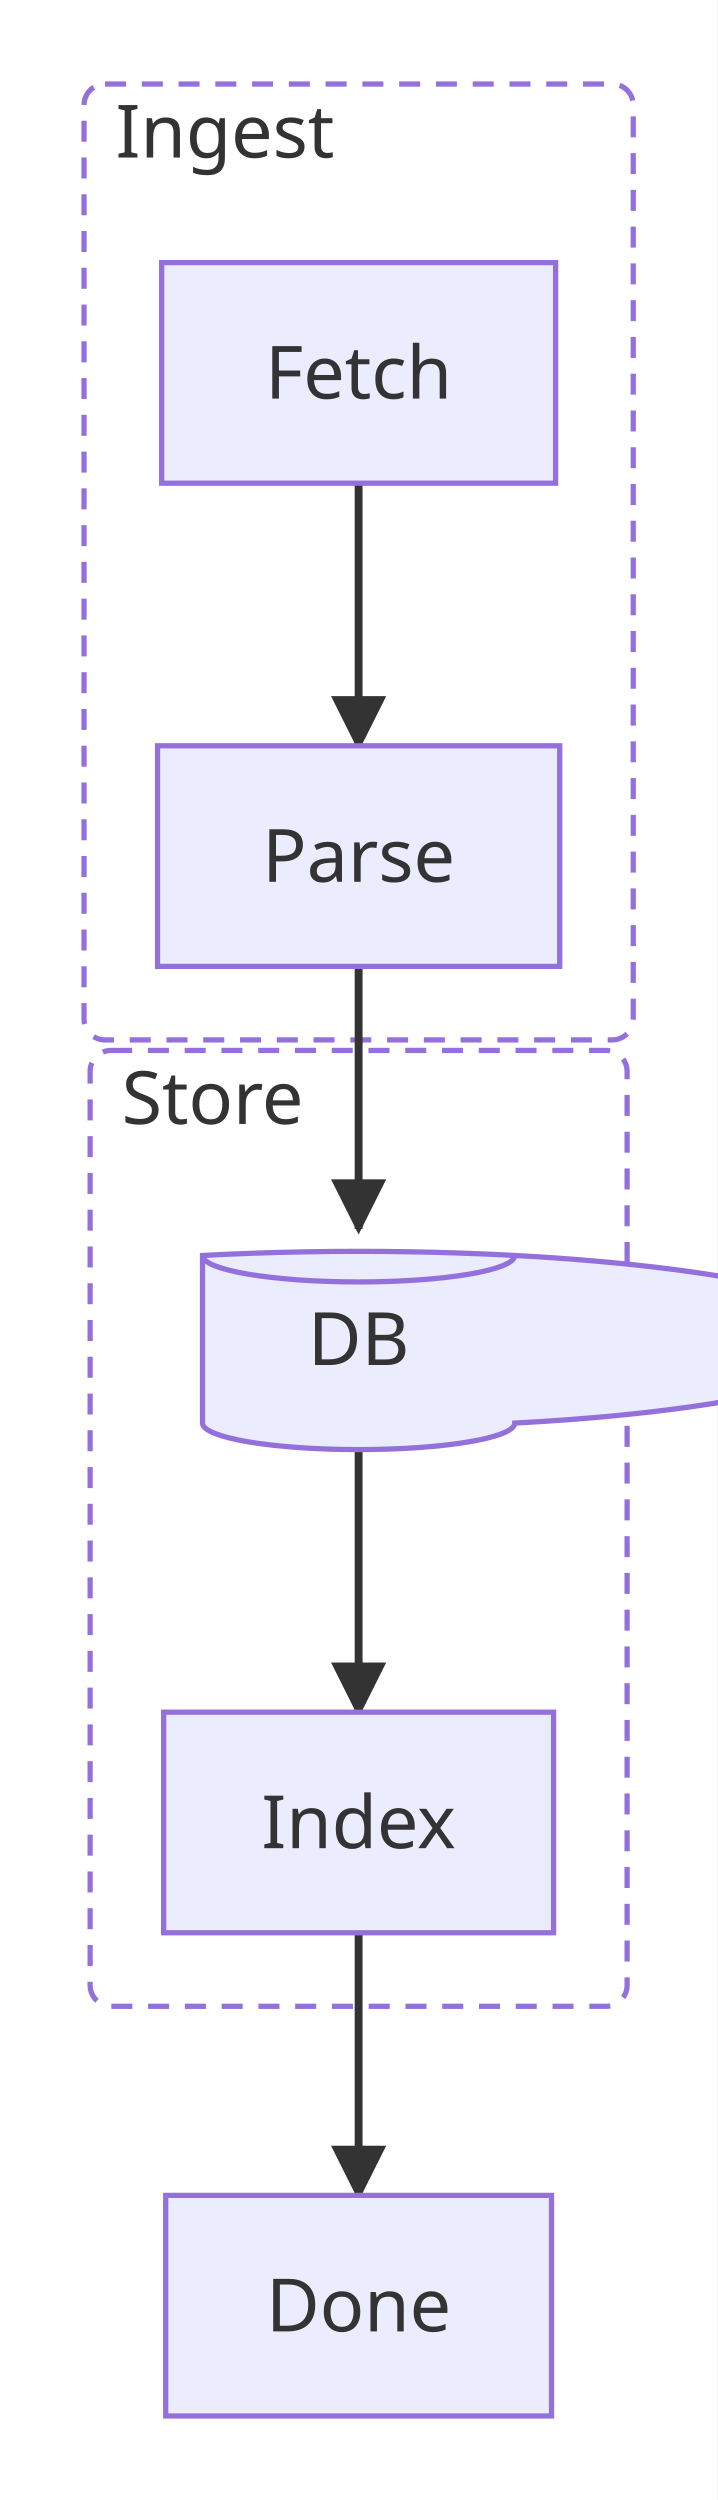
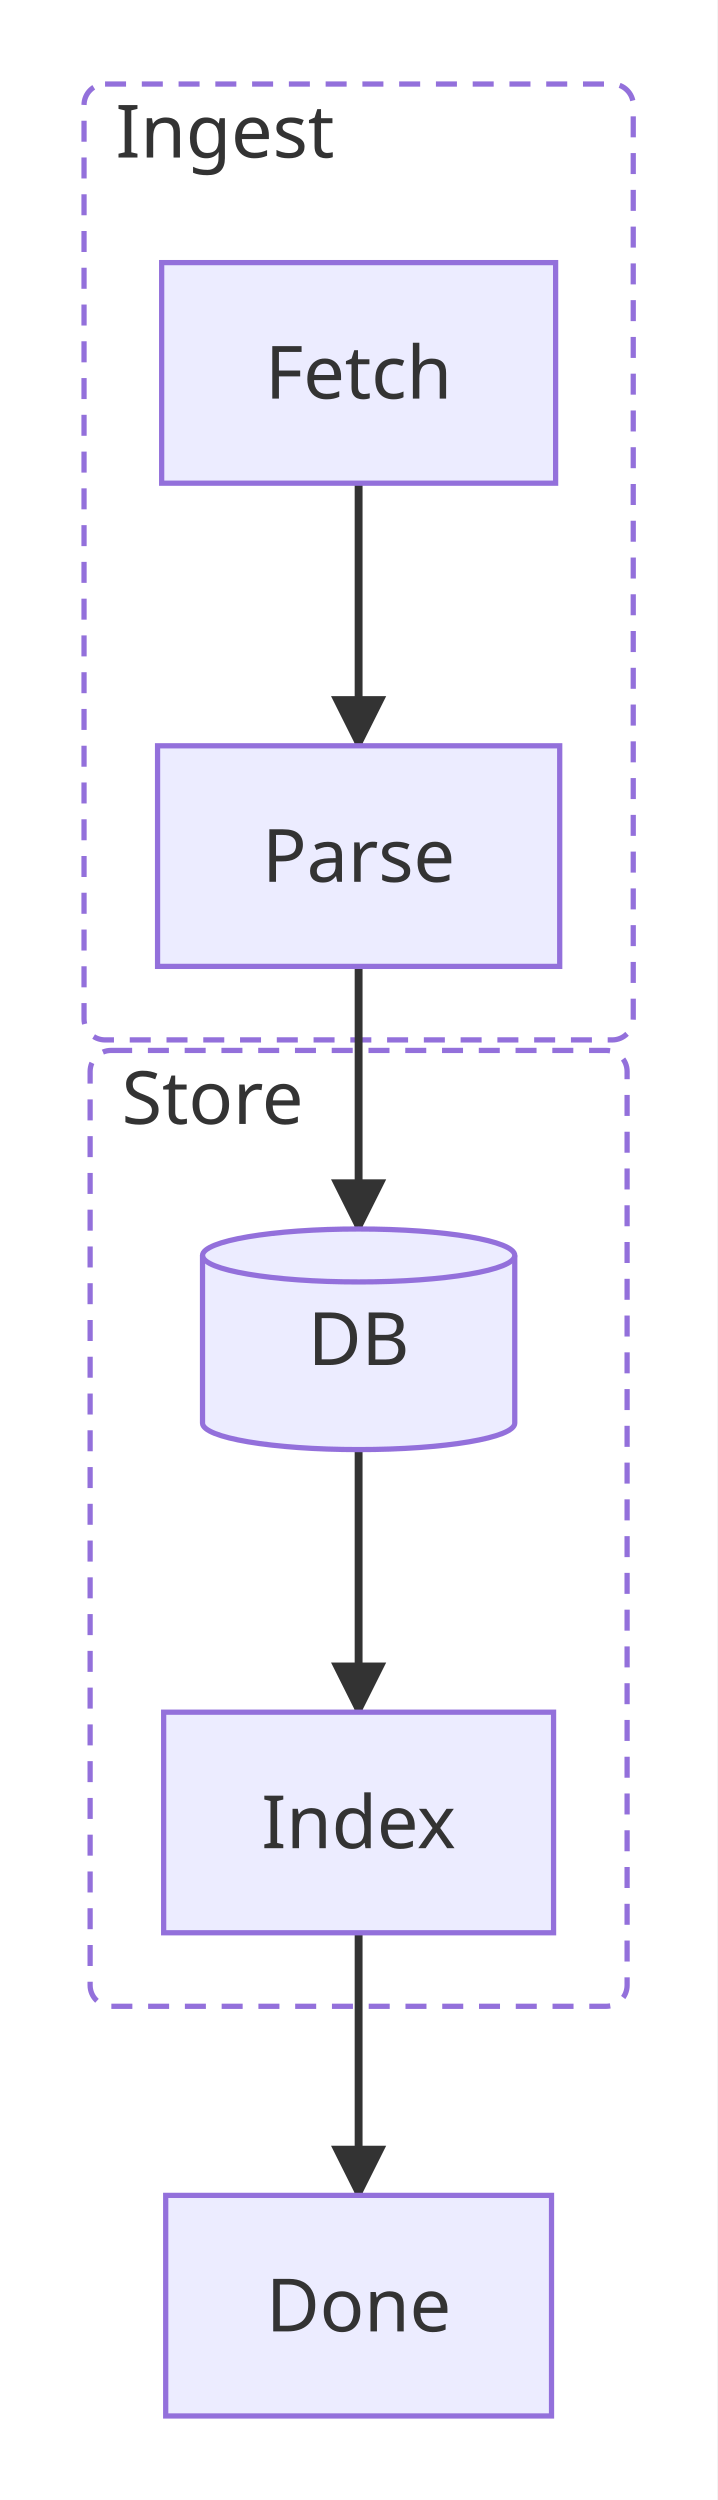
<svg xmlns="http://www.w3.org/2000/svg" role="img" width="136.57" height="476" viewBox="0 0 136.57 476" font-family="sans-serif" font-size="14">
  <defs>
    <marker id="arrow" viewBox="0 0 10 10" refX="9" refY="5" markerWidth="7" markerHeight="7" orient="auto-start-reverse">
      <path d="M0,0 L10,5 L0,10 z" fill="#333333" />
    </marker>
  </defs>
  <rect width="100%" height="100%" fill="#ffffff" />
  <g transform="translate(30,50)">
    <rect x="-14" y="-34" width="104.57" height="182" fill="none" stroke="#9370DB" stroke-dasharray="4,3" rx="4" />
    <text x="-8" y="-20" fill="#333333">Ingest</text>
    <rect x="-12.84" y="150" width="102.24" height="182" fill="none" stroke="#9370DB" stroke-dasharray="4,3" rx="4" />
    <text x="-6.84" y="164" fill="#333333">Store</text>
    <path d="M38.28,42 L38.28,92" fill="none" stroke="#333333" stroke-width="1.5" marker-end="url(#arrow)" />
    <path d="M38.28,226 L38.28,276" fill="none" stroke="#333333" stroke-width="1.5" marker-end="url(#arrow)" />
    <path d="M38.28,134 L38.28,184" fill="none" stroke="#333333" stroke-width="1.5" marker-end="url(#arrow)" />
    <path d="M38.28,318 L38.28,368" fill="none" stroke="#333333" stroke-width="1.5" marker-end="url(#arrow)" />
    <rect x="0.78" y="0" width="75.01" height="42" fill="#ECECFF" stroke="#9370DB" />
    <text fill="#333333" text-anchor="middle">
      <tspan x="38.28" y="25.9">Fetch</tspan>
    </text>
    <rect x="0" y="92" width="76.57" height="42" fill="#ECECFF" stroke="#9370DB" />
    <text fill="#333333" text-anchor="middle">
      <tspan x="38.28" y="117.9">Parse</tspan>
    </text>
-     <path d="M8.56,189.04 L8.56,220.96 A29.72,5.04 0 0 0 68.01,220.96 A29.72,5.04 0 0 0 8.56,189.04 Z" fill="#ECECFF" stroke="#9370DB" />
+     <path d="M8.56,189.04 L8.56,220.96 A29.72,5.04 0 0 0 68.01,220.96 L68.01,189.04 A29.72,5.04 0 0 0 8.56,189.04 Z" fill="#ECECFF" stroke="#9370DB" />
    <path d="M8.56,189.04 A29.72,5.04 0 0 0 68.01,189.04" fill="none" stroke="#9370DB" />
    <text fill="#333333" text-anchor="middle">
      <tspan x="38.28" y="209.9">DB</tspan>
    </text>
    <rect x="1.16" y="276" width="74.24" height="42" fill="#ECECFF" stroke="#9370DB" />
    <text fill="#333333" text-anchor="middle">
      <tspan x="38.28" y="301.9">Index</tspan>
    </text>
    <rect x="1.55" y="368" width="73.46" height="42" fill="#ECECFF" stroke="#9370DB" />
    <text fill="#333333" text-anchor="middle">
      <tspan x="38.28" y="393.9">Done</tspan>
    </text>
  </g>
</svg>
